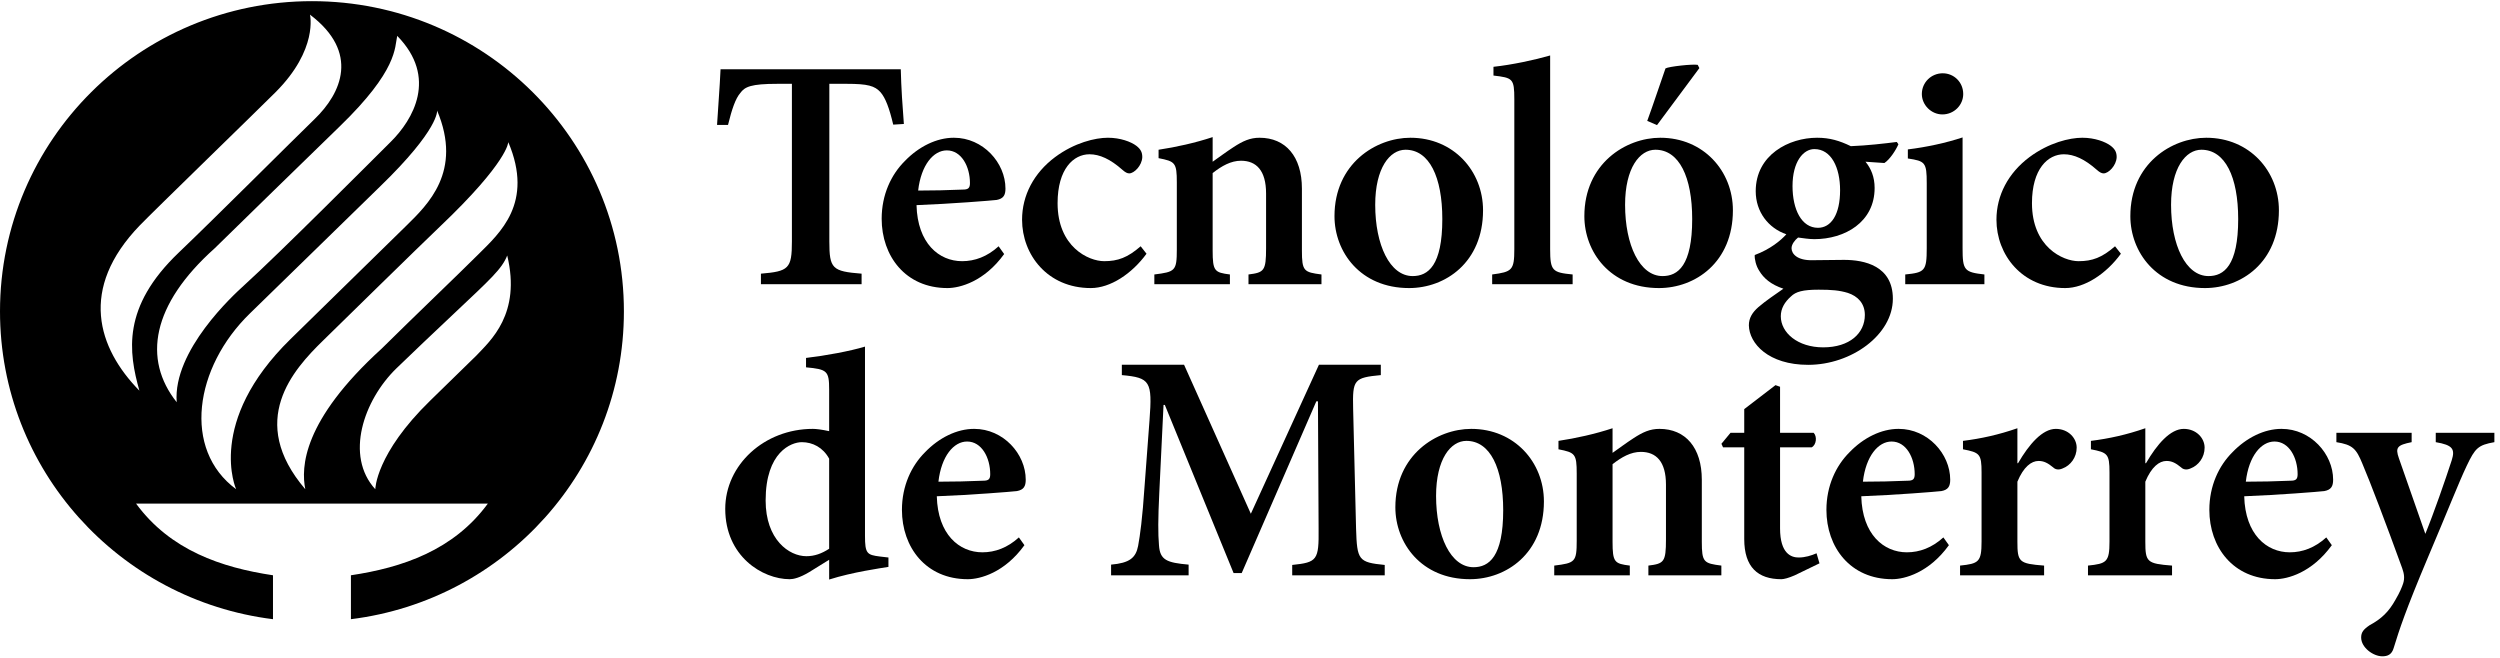
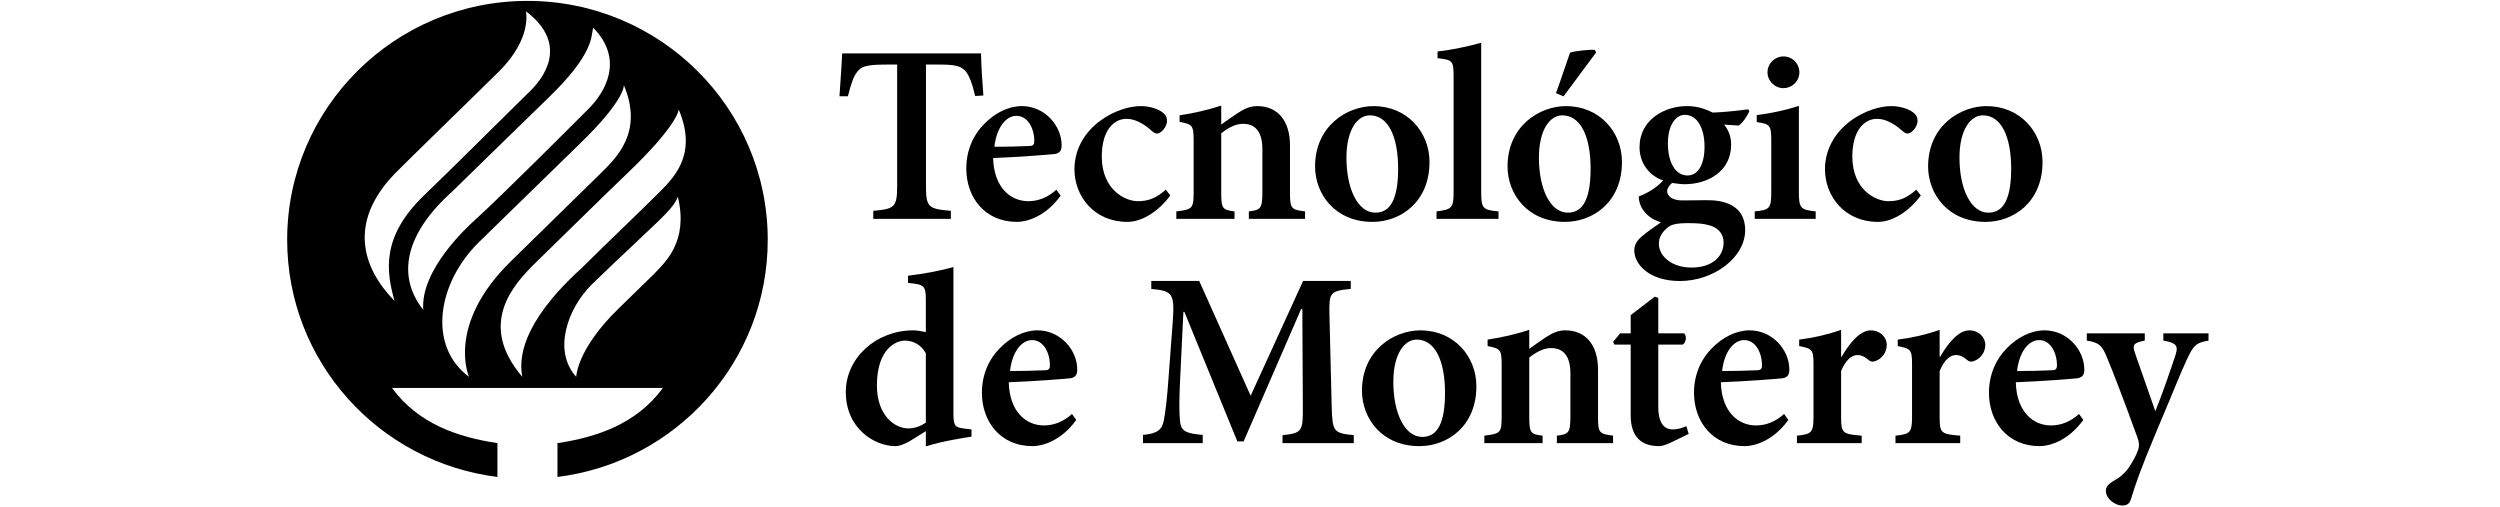
- <svg xmlns="http://www.w3.org/2000/svg" width="399px" height="105px" viewBox="0 0 399 105" version="1.1">
+ <svg xmlns="http://www.w3.org/2000/svg" width="370px" height="75px" viewBox="0 0 399 105" version="1.1">
  <defs />
  <g id="Page-1" stroke="none" stroke-width="1" fill="none" fill-rule="evenodd">
    <g id="tecnologico-de-monterrey-black" fill-rule="nonzero" fill="#000000">
      <path d="M76.354,40.585 C72.978,43.955 66.285,50.329 60.917,55.64 C48.245,67.17 48.042,74.6 48.724,78.082 C39.395,67.176 46.794,59.004 51.539,54.376 C53.716,52.242 67.16,39.066 70.239,36.139 C81.127,25.782 81.123,22.683 81.123,22.683 C85.261,32.421 79.726,37.22 76.354,40.585 L76.354,40.585 Z M76.031,56.746 C72.717,59.978 74.047,58.684 68.679,63.923 C59.946,72.422 59.897,78.082 59.897,78.082 C55.023,72.758 58.014,63.908 63.256,58.802 C65.433,56.676 69.486,52.852 72.374,50.124 C78.273,44.555 80.116,42.924 80.951,40.776 C83.209,50.112 78.246,54.388 76.031,56.746 L76.031,56.746 Z M39.889,50.021 C42.308,47.692 57.708,32.623 60.647,29.778 C70.188,20.538 69.759,17.637 69.759,17.637 C73.879,27.375 68.232,32.697 64.836,36.036 C61.136,39.676 51.772,48.832 46.378,54.109 C32.833,67.356 37.687,78.079 37.687,78.079 C29.087,71.739 31.016,58.645 39.889,50.021 L39.889,50.021 Z M34.267,39.624 C36.702,37.231 49.785,24.467 54.213,20.18 C63.514,11.176 62.975,7.598 63.395,5.723 C69.91,12.371 65.911,19.117 62.377,22.62 C59.282,25.689 44.755,40.284 38.849,45.64 C37.345,47.005 27.565,55.928 28.202,64.198 C22.744,57.323 24.212,48.611 34.267,39.624 L34.267,39.624 Z M22.309,35.975 C24.502,33.704 41.132,17.567 43.952,14.744 C50.832,7.874 49.471,2.335 49.471,2.335 C57.433,8.361 54.505,14.867 50.186,19.028 C46.681,22.421 34.262,34.845 28.524,40.316 C19.419,49.017 20.525,56.203 22.247,62.352 C15.575,55.539 12.546,46.09 22.309,35.975 L22.309,35.975 Z M49.788,0.186 C22.291,0.186 0,22.353 0,49.697 C0,74.946 19.006,95.779 43.568,98.823 L43.568,91.814 C35.362,90.587 27.174,87.823 21.717,80.377 L77.858,80.377 C72.401,87.823 64.214,90.587 56.007,91.814 L56.007,98.823 C80.569,95.779 99.575,74.946 99.575,49.697 C99.575,22.353 77.284,0.186 49.788,0.186 L49.788,0.186 Z" id="imagotipo" />
      <g id="texto" transform="translate(112.8205, 8.205128)">
        <path d="M33.716,22.208 C36.108,22.208 38.395,22.156 40.839,22.052 C41.672,22.052 41.984,21.846 41.984,21.018 C41.984,18.381 40.631,15.796 38.292,15.796 C36.16,15.796 34.184,18.122 33.716,22.208 L33.716,22.208 Z M47.443,32.341 C44.272,36.736 40.372,37.77 38.395,37.77 C31.689,37.77 27.894,32.651 27.894,26.706 C27.894,22.878 29.4,19.674 31.585,17.502 C33.821,15.176 36.68,13.78 39.383,13.78 L39.436,13.78 C44.063,13.78 47.651,17.761 47.651,21.898 C47.651,22.931 47.339,23.5 46.246,23.706 C45.363,23.81 38.968,24.326 33.456,24.534 C33.612,30.636 37.044,33.479 40.735,33.479 C42.763,33.479 44.739,32.755 46.559,31.101 L47.443,32.341 L47.443,32.341 Z" id="Fill-2" />
        <path d="M70.164,32.29 C67.824,35.494 64.392,37.77 61.274,37.77 C54.358,37.77 50.302,32.445 50.302,26.861 C50.302,22.983 52.174,19.415 55.553,16.882 C58.674,14.556 62,13.78 63.977,13.78 L64.028,13.78 C65.952,13.78 67.668,14.401 68.551,15.072 C69.28,15.641 69.488,16.158 69.488,16.882 C69.436,18.227 68.189,19.468 67.408,19.468 C67.096,19.468 66.783,19.312 66.315,18.897 C64.392,17.192 62.677,16.417 61.065,16.417 C58.518,16.417 55.97,18.743 55.97,24.224 C55.97,31.203 60.909,33.479 63.405,33.479 C65.589,33.479 67.148,32.911 69.227,31.101 L70.164,32.29" id="Fill-3" />
        <path d="M86.438,37.15 L86.438,35.6 C88.933,35.288 89.245,35.029 89.245,31.411 L89.245,22.673 C89.245,19.002 87.686,17.449 85.242,17.449 C83.631,17.449 82.175,18.277 80.718,19.415 L80.718,31.773 C80.718,35.082 81.032,35.288 83.473,35.6 L83.473,37.15 L71.413,37.15 L71.413,35.6 C74.74,35.184 75,35.029 75,31.617 L75,20.915 C75,17.761 74.74,17.554 72.088,17.037 L72.088,15.693 C74.843,15.279 77.912,14.606 80.718,13.676 L80.718,17.607 C81.758,16.882 82.851,16.054 84.046,15.279 C85.554,14.296 86.697,13.78 88.206,13.78 C92.365,13.78 94.965,16.779 94.965,21.898 L94.965,31.773 C94.965,35.082 95.277,35.237 98.086,35.6 L98.086,37.15 L86.438,37.15" id="Fill-4" />
        <path d="M106.663,24.483 C106.663,30.893 109.003,35.857 112.643,35.857 C115.087,35.857 117.373,34.203 117.373,26.757 C117.373,20.035 115.295,15.693 111.499,15.693 C109.003,15.693 106.663,18.587 106.663,24.483 L106.663,24.483 Z M123.873,25.362 C123.873,33.686 117.842,37.77 112.071,37.77 C104.271,37.77 100.164,31.979 100.164,26.292 C100.164,17.916 106.768,13.78 112.278,13.78 C119.193,13.78 123.873,19.105 123.873,25.362 L123.873,25.362 Z" id="Fill-5" />
        <path d="M125.329,37.15 L125.329,35.6 C128.501,35.184 128.865,34.927 128.865,31.566 L128.865,7.627 C128.865,4.318 128.603,4.215 125.537,3.853 L125.537,2.456 C128.449,2.146 132.089,1.371 134.583,0.647 L134.583,31.566 C134.583,35.029 134.948,35.288 138.172,35.6 L138.172,37.15 L125.329,37.15" id="Fill-6" />
        <path d="M150.079,11.091 C150.91,8.867 152.626,3.698 152.991,2.715 C153.509,2.405 157.356,1.991 158.137,2.146 L158.397,2.664 L151.638,11.763 L150.079,11.091 L150.079,11.091 Z M146.543,24.483 C146.543,30.893 148.882,35.857 152.522,35.857 C154.965,35.857 157.253,34.203 157.253,26.757 C157.253,20.035 155.173,15.693 151.377,15.693 C148.882,15.693 146.543,18.587 146.543,24.483 L146.543,24.483 Z M163.751,25.362 C163.751,33.686 157.721,37.77 151.949,37.77 C144.15,37.77 140.043,31.979 140.043,26.292 C140.043,17.916 146.646,13.78 152.158,13.78 C159.074,13.78 163.751,19.105 163.751,25.362 L163.751,25.362 Z" id="Fill-7" />
        <path d="M173.266,21.483 C173.266,25.258 174.722,28.153 177.322,28.153 C179.402,28.153 180.858,26.084 180.858,22.156 C180.858,18.537 179.455,15.589 176.75,15.589 C174.982,15.589 173.266,17.607 173.266,21.483 L173.266,21.483 Z M173.007,39.116 C172.019,39.993 171.395,41.027 171.395,42.269 C171.395,44.904 174.099,47.233 178.153,47.233 C182.417,47.233 184.809,44.957 184.809,42.061 C184.809,40.201 183.664,39.063 182.105,38.546 C180.753,38.133 179.505,38.029 177.426,38.029 C174.93,38.029 173.787,38.34 173.007,39.116 L173.007,39.116 Z M190.165,14.814 C189.8,15.693 188.812,17.243 187.929,17.812 L184.913,17.607 C185.797,18.692 186.369,20.035 186.369,21.793 C186.369,27.275 181.585,29.963 176.75,29.963 C175.867,29.963 174.982,29.808 174.15,29.705 C173.631,30.118 173.11,30.791 173.11,31.411 C173.11,32.29 173.995,33.376 176.437,33.324 C178.206,33.324 179.817,33.271 181.482,33.271 C184.705,33.271 189.28,34.203 189.28,39.475 C189.28,45.216 182.677,50.023 175.762,50.023 C169.419,50.023 166.351,46.613 166.299,43.717 C166.299,42.528 166.871,41.649 167.807,40.821 C169.004,39.787 170.563,38.753 171.81,37.874 C169.783,37.202 168.64,36.167 167.963,35.029 C167.442,34.254 167.184,33.117 167.235,32.496 C169.73,31.566 171.395,30.171 172.279,29.188 C169.419,28.205 167.392,25.619 167.392,22.311 C167.392,16.468 172.747,13.78 177.166,13.78 L177.218,13.78 C179.193,13.78 180.753,14.245 182.573,15.124 C185.173,15.021 187.877,14.71 189.905,14.452 L190.165,14.814 L190.165,14.814 Z" id="Fill-8" />
        <path d="M193.906,6.8 C193.906,4.938 195.416,3.491 197.236,3.491 C199.055,3.491 200.51,4.938 200.51,6.8 C200.51,8.557 199.055,10.057 197.183,10.057 C195.416,10.057 193.906,8.557 193.906,6.8 L193.906,6.8 Z M191.256,37.15 L191.256,35.6 C194.376,35.288 194.687,35.029 194.687,31.411 L194.687,21.018 C194.687,17.71 194.429,17.502 191.672,17.089 L191.672,15.641 C194.636,15.279 197.755,14.606 200.407,13.728 L200.407,31.411 C200.407,34.927 200.667,35.237 203.89,35.6 L203.89,37.15 L191.256,37.15 L191.256,37.15 Z" id="Fill-9" />
        <path d="M225.674,32.29 C223.336,35.494 219.903,37.77 216.785,37.77 C209.87,37.77 205.813,32.445 205.813,26.861 C205.813,22.983 207.686,19.415 211.065,16.882 C214.185,14.556 217.512,13.78 219.488,13.78 L219.54,13.78 C221.464,13.78 223.18,14.401 224.064,15.072 C224.792,15.641 224.999,16.158 224.999,16.882 C224.948,18.227 223.699,19.468 222.92,19.468 C222.608,19.468 222.296,19.312 221.827,18.897 C219.903,17.192 218.188,16.417 216.576,16.417 C214.029,16.417 211.482,18.743 211.482,24.224 C211.482,31.203 216.42,33.479 218.916,33.479 C221.1,33.479 222.659,32.911 224.739,31.101 L225.674,32.29" id="Fill-10" />
        <path d="M233.682,24.483 C233.682,30.893 236.022,35.857 239.661,35.857 C242.104,35.857 244.394,34.203 244.394,26.757 C244.394,20.035 242.315,15.693 238.52,15.693 C236.022,15.693 233.682,18.587 233.682,24.483 L233.682,24.483 Z M250.893,25.362 C250.893,33.686 244.861,37.77 239.088,37.77 C231.291,37.77 227.183,31.979 227.183,26.292 C227.183,17.916 233.787,13.78 239.299,13.78 C246.212,13.78 250.893,19.105 250.893,25.362 L250.893,25.362 Z" id="Fill-11" />
        <path d="M19.513,65.001 C18.525,63.192 16.861,62.364 15.146,62.364 C13.482,62.364 9.375,63.916 9.375,71.672 C9.375,77.929 13.118,80.564 15.874,80.564 C17.173,80.564 18.318,80.151 19.513,79.375 L19.513,65.001 L19.513,65.001 Z M28.975,82.27 C27.728,82.477 23.257,83.098 19.513,84.288 L19.513,81.132 L16.341,83.098 C14.782,84.028 13.795,84.235 13.222,84.235 C8.855,84.235 2.928,80.564 2.928,73.016 C2.928,65.983 9.167,60.244 16.914,60.244 C17.434,60.244 18.318,60.349 19.513,60.606 L19.513,53.988 C19.513,50.99 19.201,50.731 15.822,50.421 L15.822,48.922 C18.941,48.559 22.841,47.837 25.232,47.113 L25.232,77.307 C25.232,80.151 25.545,80.357 27.625,80.616 L28.975,80.772 L28.975,82.27 L28.975,82.27 Z" id="Fill-12" />
        <path d="M36.952,68.672 C39.343,68.672 41.632,68.621 44.075,68.517 C44.907,68.517 45.219,68.311 45.219,67.483 C45.219,64.846 43.867,62.262 41.527,62.262 C39.396,62.262 37.42,64.587 36.952,68.672 L36.952,68.672 Z M50.678,78.806 C47.506,83.202 43.608,84.235 41.632,84.235 C34.925,84.235 31.129,79.117 31.129,73.171 C31.129,69.345 32.637,66.139 34.82,63.967 C37.056,61.642 39.915,60.244 42.62,60.244 L42.672,60.244 C47.298,60.244 50.886,64.226 50.886,68.362 C50.886,69.396 50.574,69.967 49.482,70.171 C48.599,70.276 42.202,70.792 36.693,70.999 C36.849,77.101 40.28,79.944 43.97,79.944 C46,79.944 47.974,79.219 49.794,77.566 L50.678,78.806 L50.678,78.806 Z" id="Fill-13" />
        <path d="M93.416,83.615 L93.416,81.96 C97.419,81.547 97.681,81.185 97.628,76.169 L97.525,55.85 L97.264,55.85 L85.357,83.253 L84.059,83.253 L73.087,56.419 L72.88,56.419 L72.205,70.379 C71.996,74.67 71.996,76.997 72.152,78.806 C72.308,81.185 73.399,81.598 76.883,81.909 L76.883,83.615 L64.509,83.615 L64.509,81.909 C67.472,81.65 68.461,80.823 68.825,78.909 C69.137,77.203 69.499,74.67 69.864,69.241 L70.643,58.848 C71.112,52.644 70.748,52.075 66.225,51.661 L66.225,50.007 L76.155,50.007 L86.814,73.791 L97.681,50.007 L107.558,50.007 L107.558,51.661 C103.243,52.075 103.036,52.387 103.14,57.039 L103.608,76.169 C103.764,81.185 103.972,81.547 108.182,81.96 L108.182,83.615 L93.416,83.615" id="Fill-14" />
        <path d="M116.377,70.947 C116.377,77.358 118.717,82.322 122.357,82.322 C124.801,82.322 127.09,80.668 127.09,73.222 C127.09,66.5 125.009,62.158 121.213,62.158 C118.717,62.158 116.377,65.052 116.377,70.947 L116.377,70.947 Z M133.588,71.827 C133.588,80.151 127.556,84.235 121.785,84.235 C113.986,84.235 109.879,78.445 109.879,72.757 C109.879,64.381 116.482,60.244 121.992,60.244 C128.908,60.244 133.588,65.57 133.588,71.827 L133.588,71.827 Z" id="Fill-15" />
        <path d="M150.262,83.615 L150.262,82.063 C152.757,81.754 153.068,81.495 153.068,77.876 L153.068,69.139 C153.068,65.467 151.51,63.916 149.065,63.916 C147.454,63.916 145.998,64.744 144.543,65.88 L144.543,78.239 C144.543,81.547 144.854,81.754 147.297,82.063 L147.297,83.615 L135.236,83.615 L135.236,82.063 C138.564,81.65 138.823,81.495 138.823,78.082 L138.823,67.381 C138.823,64.226 138.564,64.02 135.911,63.502 L135.911,62.158 C138.667,61.744 141.735,61.071 144.543,60.141 L144.543,64.071 C145.582,63.347 146.674,62.519 147.871,61.744 C149.377,60.761 150.521,60.244 152.029,60.244 C156.189,60.244 158.789,63.243 158.789,68.362 L158.789,78.239 C158.789,81.547 159.101,81.702 161.908,82.063 L161.908,83.615 L150.262,83.615" id="Fill-16" />
        <path d="M173.617,83.615 C172.68,84.028 171.901,84.235 171.486,84.235 C167.741,84.235 165.559,82.322 165.559,77.824 L165.559,63.192 L162.179,63.192 L161.918,62.623 L163.374,60.865 L165.559,60.865 L165.559,57.09 L170.55,53.264 L171.277,53.523 L171.277,60.865 L176.632,60.865 C177.204,61.434 177.101,62.778 176.32,63.192 L171.277,63.192 L171.277,76.118 C171.277,80.203 173.098,80.772 174.242,80.772 C175.281,80.772 176.269,80.462 177.101,80.099 L177.569,81.702 L173.617,83.615" id="Fill-17" />
        <path d="M184.499,68.672 C186.891,68.672 189.179,68.621 191.622,68.517 C192.453,68.517 192.765,68.311 192.765,67.483 C192.765,64.846 191.415,62.262 189.074,62.262 C186.942,62.262 184.967,64.587 184.499,68.672 L184.499,68.672 Z M198.224,78.806 C195.054,83.202 191.155,84.235 189.179,84.235 C182.471,84.235 178.676,79.117 178.676,73.171 C178.676,69.345 180.184,66.139 182.367,63.967 C184.602,61.642 187.462,60.244 190.166,60.244 L190.218,60.244 C194.846,60.244 198.433,64.226 198.433,68.362 C198.433,69.396 198.121,69.967 197.028,70.171 C196.145,70.276 189.75,70.792 184.239,70.999 C184.395,77.101 187.826,79.944 191.518,79.944 C193.544,79.944 195.521,79.219 197.342,77.566 L198.224,78.806 L198.224,78.806 Z" id="Fill-18" />
        <path d="M209.259,65.725 C211.027,62.674 213.159,60.244 215.289,60.244 C217.265,60.244 218.617,61.692 218.617,63.243 C218.617,64.795 217.63,66.088 216.383,66.553 C215.706,66.863 215.186,66.708 214.874,66.398 C213.99,65.673 213.365,65.363 212.534,65.363 C211.39,65.363 210.141,66.294 209.156,68.672 L209.156,78.239 C209.156,81.495 209.414,81.754 213.418,82.063 L213.418,83.615 L200.005,83.615 L200.005,82.063 C202.967,81.754 203.436,81.495 203.436,78.239 L203.436,67.173 C203.436,64.226 203.123,64.02 200.472,63.502 L200.472,62.158 C203.383,61.796 206.191,61.175 209.156,60.141 L209.156,65.725 L209.259,65.725" id="Fill-19" />
        <path d="M229.678,65.725 C231.444,62.674 233.576,60.244 235.708,60.244 C237.684,60.244 239.036,61.692 239.036,63.243 C239.036,64.795 238.048,66.088 236.8,66.553 C236.124,66.863 235.605,66.708 235.293,66.398 C234.407,65.673 233.784,65.363 232.952,65.363 C231.808,65.363 230.56,66.294 229.573,68.672 L229.573,78.239 C229.573,81.495 229.832,81.754 233.837,82.063 L233.837,83.615 L220.422,83.615 L220.422,82.063 C223.386,81.754 223.854,81.495 223.854,78.239 L223.854,67.173 C223.854,64.226 223.542,64.02 220.89,63.502 L220.89,62.158 C223.801,61.796 226.609,61.175 229.573,60.141 L229.573,65.725 L229.678,65.725" id="Fill-20" />
        <path d="M245.612,68.672 C248.003,68.672 250.292,68.621 252.736,68.517 C253.568,68.517 253.88,68.311 253.88,67.483 C253.88,64.846 252.529,62.262 250.187,62.262 C248.056,62.262 246.082,64.587 245.612,68.672 L245.612,68.672 Z M259.34,78.806 C256.166,83.202 252.269,84.235 250.292,84.235 C243.586,84.235 239.791,79.117 239.791,73.171 C239.791,69.345 241.297,66.139 243.481,63.967 C245.717,61.642 248.575,60.244 251.282,60.244 L251.331,60.244 C255.959,60.244 259.547,64.226 259.547,68.362 C259.547,69.396 259.235,69.967 258.143,70.171 C257.258,70.276 250.864,70.792 245.356,70.999 C245.51,77.101 248.94,79.944 252.631,79.944 C254.66,79.944 256.633,79.219 258.455,77.566 L259.34,78.806 L259.34,78.806 Z" id="Fill-21" />
        <path d="M285.283,62.364 C282.685,62.829 282.218,63.296 280.866,66.139 C279.564,68.879 277.9,73.171 274.627,80.874 C271.141,89.147 270.101,92.3 269.217,95.196 C268.908,96.283 268.23,96.541 267.398,96.541 C265.944,96.541 264.02,95.146 264.02,93.542 C264.02,92.715 264.382,92.25 265.372,91.577 C267.296,90.545 268.437,89.407 269.48,87.544 C270.207,86.303 270.519,85.528 270.726,84.908 C270.986,84.08 270.884,83.357 270.568,82.477 C268.076,75.6 265.425,68.621 264.228,65.829 C263.237,63.4 262.669,62.778 260.067,62.364 L260.067,60.865 L272.078,60.865 L272.078,62.364 C269.789,62.829 269.427,63.192 270.049,64.95 L274.262,76.997 C275.561,73.842 277.485,68.311 278.472,65.26 C279.044,63.45 278.63,62.829 275.926,62.364 L275.926,60.865 L285.283,60.865 L285.283,62.364" id="Fill-23" />
        <path d="M2.178,2.854 C2.043,5.915 1.796,8.702 1.62,11.738 L3.369,11.738 C3.989,9.218 4.556,7.538 5.327,6.644 C6.05,5.644 7.026,5.173 11.251,5.173 L13.568,5.173 L13.568,30.326 C13.568,34.683 13.051,35.102 8.624,35.472 L8.624,37.15 L24.69,37.15 L24.69,35.472 C20.004,35.102 19.542,34.683 19.542,30.326 L19.542,5.173 L22.322,5.173 C25.67,5.173 26.802,5.489 27.731,6.538 C28.502,7.434 29.119,9.058 29.737,11.686 L31.437,11.58 C31.223,8.863 31.01,5.751 30.944,2.854 L2.178,2.854" id="Fill-25" />
      </g>
    </g>
  </g>
</svg>
